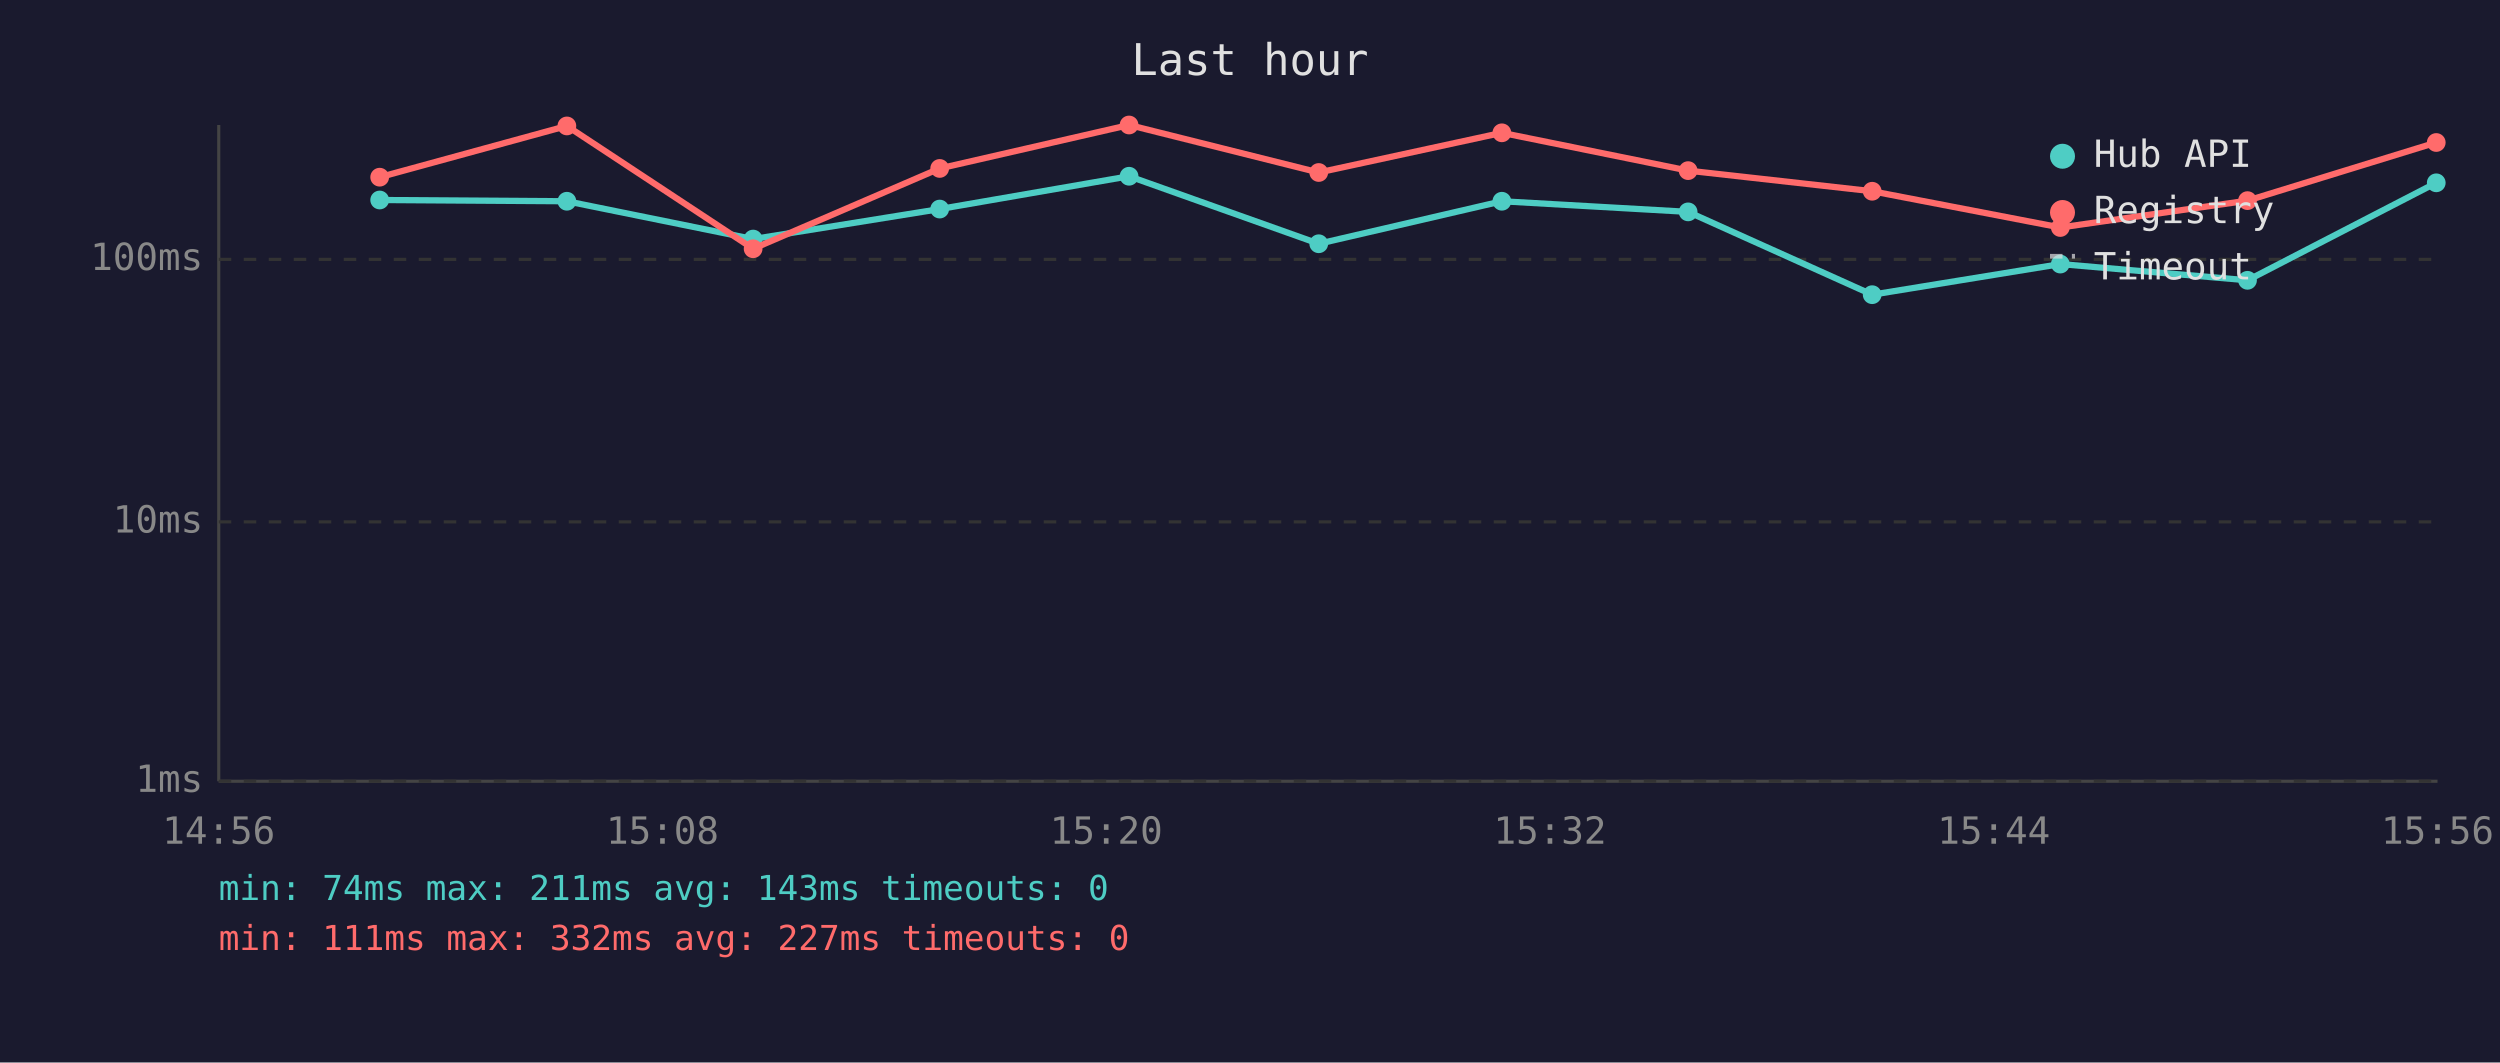
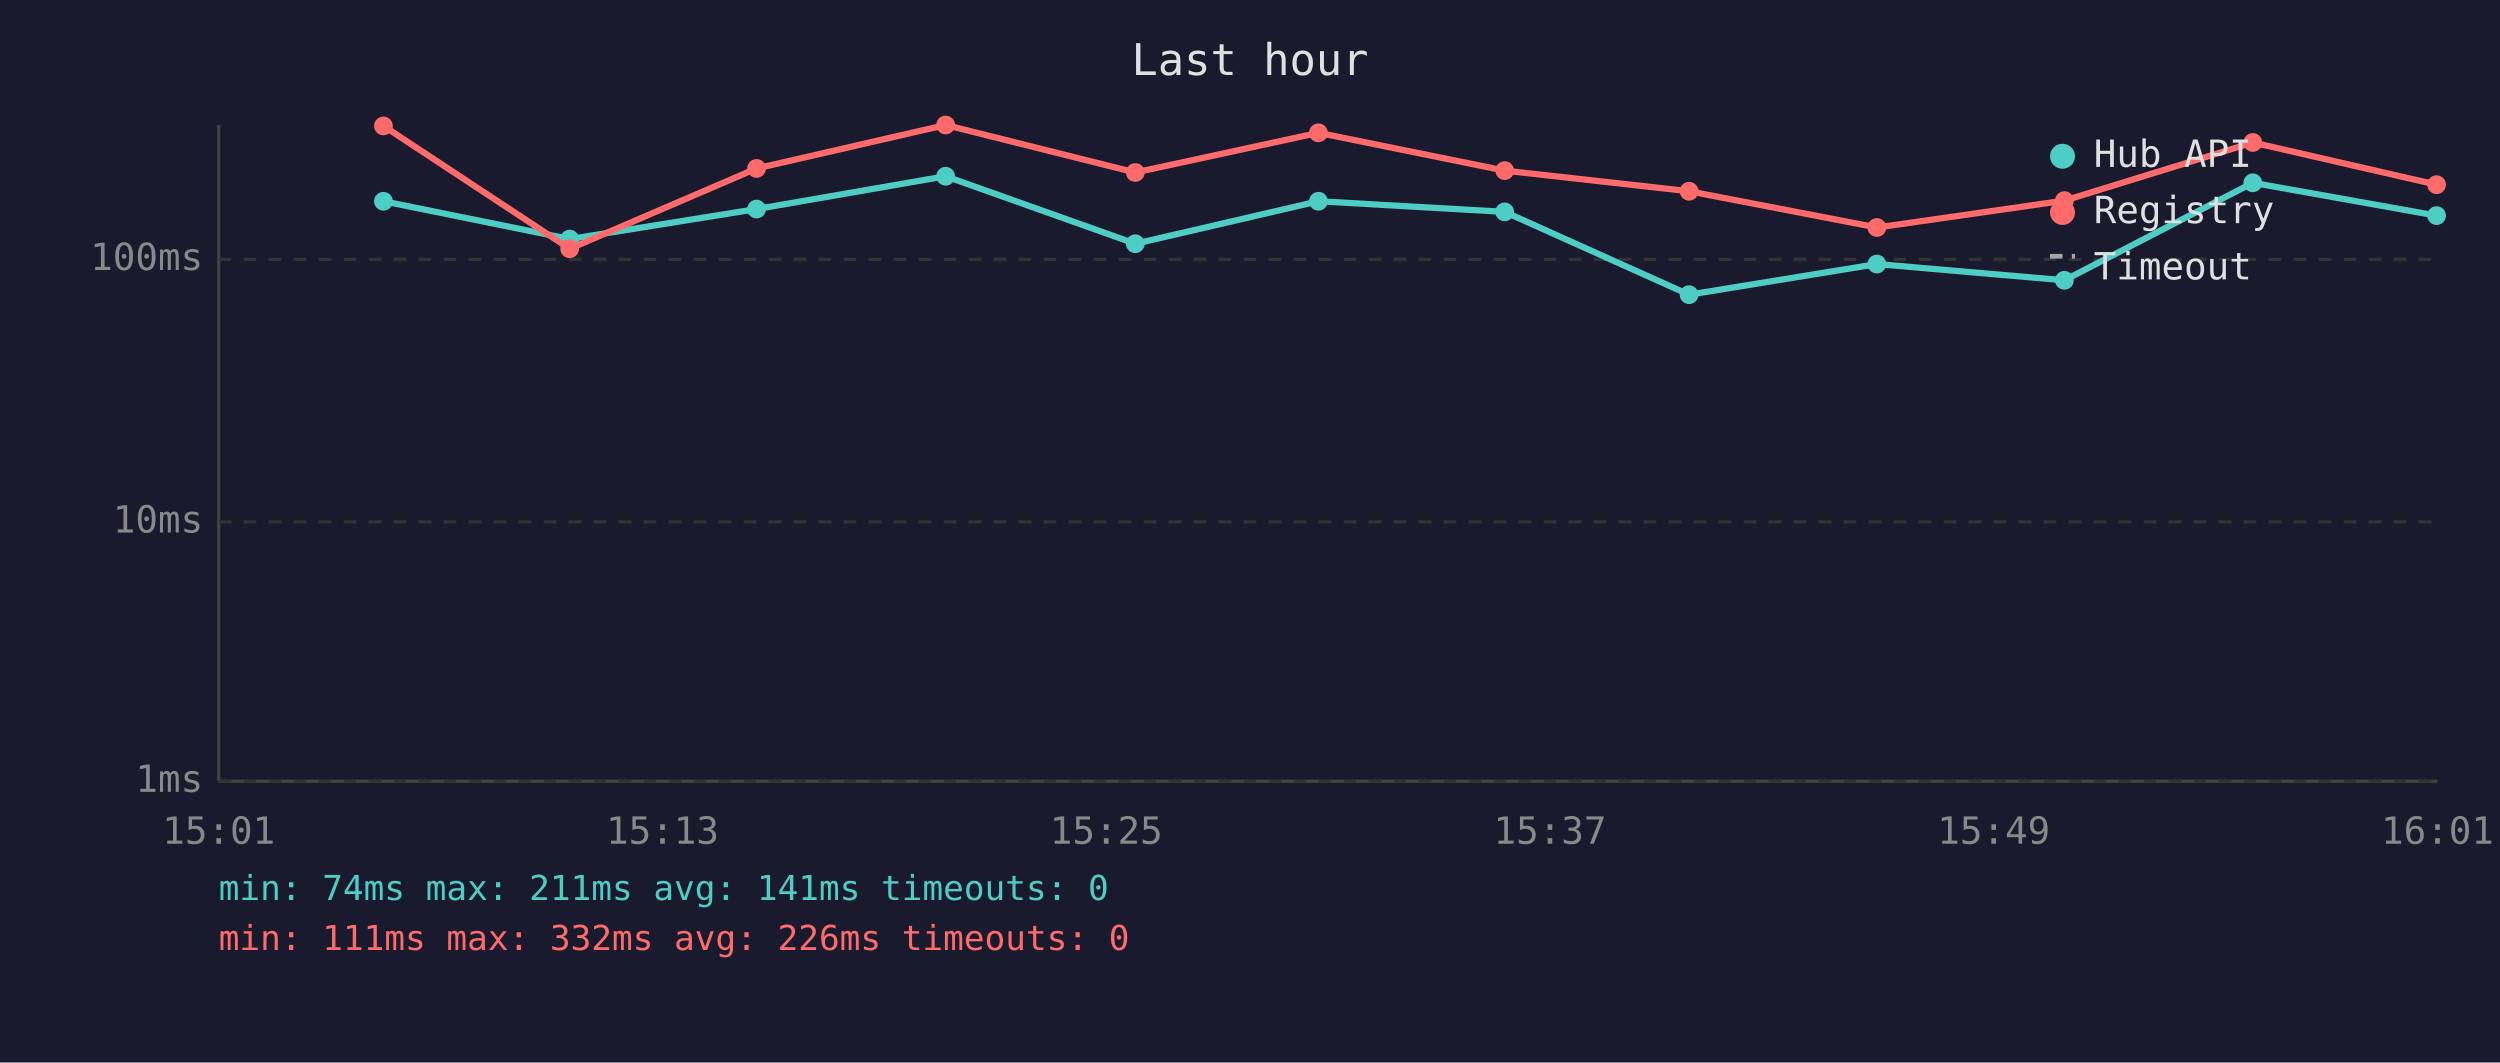
<svg xmlns="http://www.w3.org/2000/svg" viewBox="0 0 800 340" font-family="monospace" font-size="12">
  <rect width="800" height="340" fill="#1a1a2e" />
  <text x="400" y="24" fill="#e0e0e0" font-size="14" text-anchor="middle">Last hour</text>
  <line x1="70" y1="40" x2="70" y2="250" stroke="#444" stroke-width="1" />
  <line x1="70" y1="250" x2="780" y2="250" stroke="#444" stroke-width="1" />
  <line x1="70" y1="250" x2="780" y2="250" stroke="#333" stroke-width="1" stroke-dasharray="4" />
  <text x="65" y="250" fill="#888" text-anchor="end" dominant-baseline="middle">1ms</text>
  <line x1="70" y1="167" x2="780" y2="167" stroke="#333" stroke-width="1" stroke-dasharray="4" />
  <text x="65" y="167" fill="#888" text-anchor="end" dominant-baseline="middle">10ms</text>
  <line x1="70" y1="83" x2="780" y2="83" stroke="#333" stroke-width="1" stroke-dasharray="4" />
  <text x="65" y="83" fill="#888" text-anchor="end" dominant-baseline="middle">100ms</text>
-   <text x="70" y="270" fill="#888" text-anchor="middle">14:56</text>
-   <text x="212" y="270" fill="#888" text-anchor="middle">15:08</text>
-   <text x="354" y="270" fill="#888" text-anchor="middle">15:20</text>
-   <text x="496" y="270" fill="#888" text-anchor="middle">15:32</text>
-   <text x="638" y="270" fill="#888" text-anchor="middle">15:44</text>
-   <text x="780" y="270" fill="#888" text-anchor="middle">15:56</text>
-   <polyline points="121.5,64.0 181.4,64.4 241.0,76.5 300.7,66.9 361.3,56.4 422.0,78.0 480.6,64.4 540.2,67.8 599.1,94.3 659.3,84.5 719.2,89.7 779.6,58.5" fill="none" stroke="#4ecdc4" stroke-width="2" opacity="1" />
-   <circle cx="121.5" cy="64.0" r="3" fill="#4ecdc4" />
-   <circle cx="181.4" cy="64.4" r="3" fill="#4ecdc4" />
-   <circle cx="241.0" cy="76.5" r="3" fill="#4ecdc4" />
-   <circle cx="300.7" cy="66.9" r="3" fill="#4ecdc4" />
-   <circle cx="361.3" cy="56.4" r="3" fill="#4ecdc4" />
-   <circle cx="422.0" cy="78.0" r="3" fill="#4ecdc4" />
-   <circle cx="480.6" cy="64.4" r="3" fill="#4ecdc4" />
-   <circle cx="540.2" cy="67.8" r="3" fill="#4ecdc4" />
-   <circle cx="599.1" cy="94.3" r="3" fill="#4ecdc4" />
-   <circle cx="659.3" cy="84.5" r="3" fill="#4ecdc4" />
-   <circle cx="719.2" cy="89.7" r="3" fill="#4ecdc4" />
-   <circle cx="779.6" cy="58.5" r="3" fill="#4ecdc4" />
-   <polyline points="121.5,56.7 181.4,40.3 241.0,79.6 300.7,53.9 361.3,40.0 422.0,55.2 480.6,42.5 540.2,54.6 599.1,61.2 659.3,72.8 719.2,64.2 779.6,45.6" fill="none" stroke="#ff6b6b" stroke-width="2" opacity="1" />
-   <circle cx="121.5" cy="56.7" r="3" fill="#ff6b6b" />
-   <circle cx="181.4" cy="40.3" r="3" fill="#ff6b6b" />
-   <circle cx="241.0" cy="79.6" r="3" fill="#ff6b6b" />
-   <circle cx="300.7" cy="53.9" r="3" fill="#ff6b6b" />
-   <circle cx="361.3" cy="40.0" r="3" fill="#ff6b6b" />
-   <circle cx="422.0" cy="55.2" r="3" fill="#ff6b6b" />
-   <circle cx="480.6" cy="42.5" r="3" fill="#ff6b6b" />
-   <circle cx="540.2" cy="54.6" r="3" fill="#ff6b6b" />
-   <circle cx="599.1" cy="61.2" r="3" fill="#ff6b6b" />
-   <circle cx="659.3" cy="72.8" r="3" fill="#ff6b6b" />
-   <circle cx="719.2" cy="64.2" r="3" fill="#ff6b6b" />
-   <circle cx="779.6" cy="45.6" r="3" fill="#ff6b6b" />
+   <text x="70" y="270" fill="#888" text-anchor="middle">15:01</text>
+   <text x="212" y="270" fill="#888" text-anchor="middle">15:13</text>
+   <text x="354" y="270" fill="#888" text-anchor="middle">15:25</text>
+   <text x="496" y="270" fill="#888" text-anchor="middle">15:37</text>
+   <text x="638" y="270" fill="#888" text-anchor="middle">15:49</text>
+   <text x="780" y="270" fill="#888" text-anchor="middle">16:01</text>
+   <polyline points="122.7,64.4 182.3,76.5 242.1,66.9 302.6,56.4 363.3,78.0 421.9,64.4 481.5,67.8 540.5,94.3 600.6,84.5 660.6,89.7 720.9,58.5 779.7,69.0" fill="none" stroke="#4ecdc4" stroke-width="2" opacity="1" />
+   <circle cx="122.7" cy="64.4" r="3" fill="#4ecdc4" />
+   <circle cx="182.3" cy="76.5" r="3" fill="#4ecdc4" />
+   <circle cx="242.1" cy="66.9" r="3" fill="#4ecdc4" />
+   <circle cx="302.6" cy="56.4" r="3" fill="#4ecdc4" />
+   <circle cx="363.3" cy="78.0" r="3" fill="#4ecdc4" />
+   <circle cx="421.9" cy="64.4" r="3" fill="#4ecdc4" />
+   <circle cx="481.5" cy="67.8" r="3" fill="#4ecdc4" />
+   <circle cx="540.5" cy="94.3" r="3" fill="#4ecdc4" />
+   <circle cx="600.6" cy="84.5" r="3" fill="#4ecdc4" />
+   <circle cx="660.6" cy="89.7" r="3" fill="#4ecdc4" />
+   <circle cx="720.9" cy="58.5" r="3" fill="#4ecdc4" />
+   <circle cx="779.7" cy="69.0" r="3" fill="#4ecdc4" />
+   <polyline points="122.7,40.3 182.3,79.6 242.1,53.9 302.6,40.0 363.3,55.2 421.9,42.5 481.5,54.6 540.5,61.2 600.6,72.8 660.6,64.2 720.9,45.6 779.7,59.1" fill="none" stroke="#ff6b6b" stroke-width="2" opacity="1" />
+   <circle cx="122.7" cy="40.3" r="3" fill="#ff6b6b" />
+   <circle cx="182.3" cy="79.6" r="3" fill="#ff6b6b" />
+   <circle cx="242.1" cy="53.9" r="3" fill="#ff6b6b" />
+   <circle cx="302.6" cy="40.0" r="3" fill="#ff6b6b" />
+   <circle cx="363.3" cy="55.2" r="3" fill="#ff6b6b" />
+   <circle cx="421.9" cy="42.5" r="3" fill="#ff6b6b" />
+   <circle cx="481.5" cy="54.6" r="3" fill="#ff6b6b" />
+   <circle cx="540.5" cy="61.2" r="3" fill="#ff6b6b" />
+   <circle cx="600.6" cy="72.8" r="3" fill="#ff6b6b" />
+   <circle cx="660.6" cy="64.2" r="3" fill="#ff6b6b" />
+   <circle cx="720.9" cy="45.6" r="3" fill="#ff6b6b" />
+   <circle cx="779.7" cy="59.1" r="3" fill="#ff6b6b" />
  <circle cx="660" cy="50" r="4" fill="#4ecdc4" />
  <text x="670" y="50" fill="#e0e0e0" dominant-baseline="middle">Hub API</text>
  <circle cx="660" cy="68" r="4" fill="#ff6b6b" />
  <text x="670" y="68" fill="#e0e0e0" dominant-baseline="middle">Registry</text>
  <line x1="656" y1="82" x2="664" y2="82" stroke="#e0e0e0" stroke-width="1.5" stroke-dasharray="4,3" opacity="0.7" />
  <text x="670" y="86" fill="#e0e0e0" dominant-baseline="middle">Timeout</text>
-   <text x="70" y="288" fill="#4ecdc4" font-size="11">min: 74ms  max: 211ms  avg: 143ms  timeouts: 0</text>
-   <text x="70" y="304" fill="#ff6b6b" font-size="11">min: 111ms  max: 332ms  avg: 227ms  timeouts: 0</text>
+   <text x="70" y="288" fill="#4ecdc4" font-size="11">min: 74ms  max: 211ms  avg: 141ms  timeouts: 0</text>
+   <text x="70" y="304" fill="#ff6b6b" font-size="11">min: 111ms  max: 332ms  avg: 226ms  timeouts: 0</text>
</svg>
